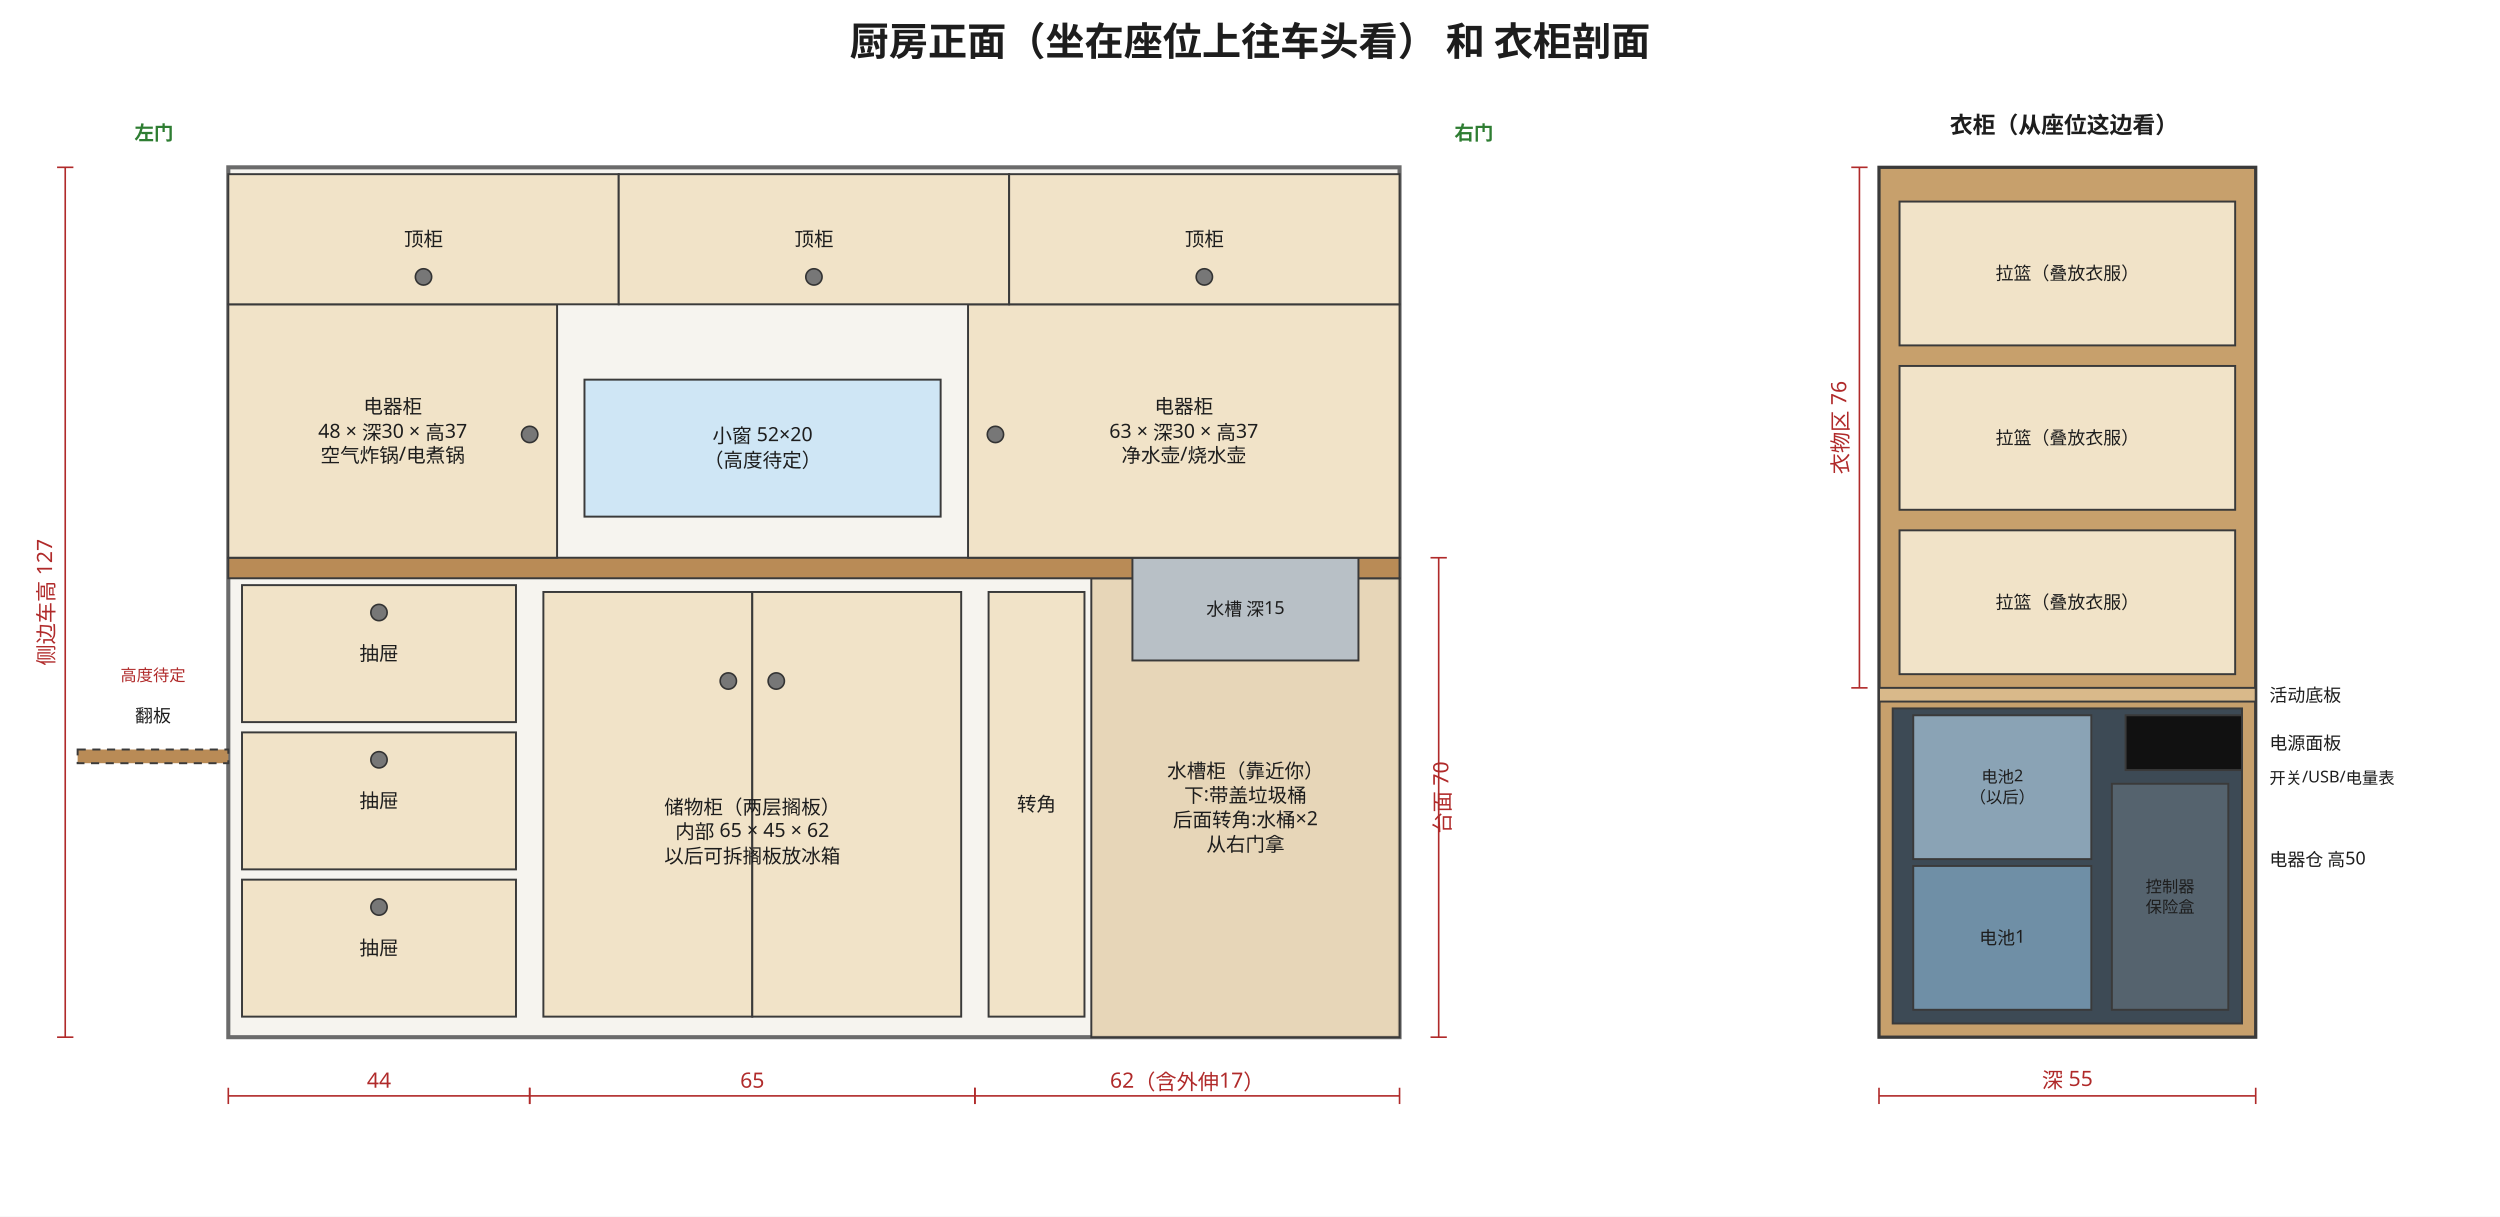
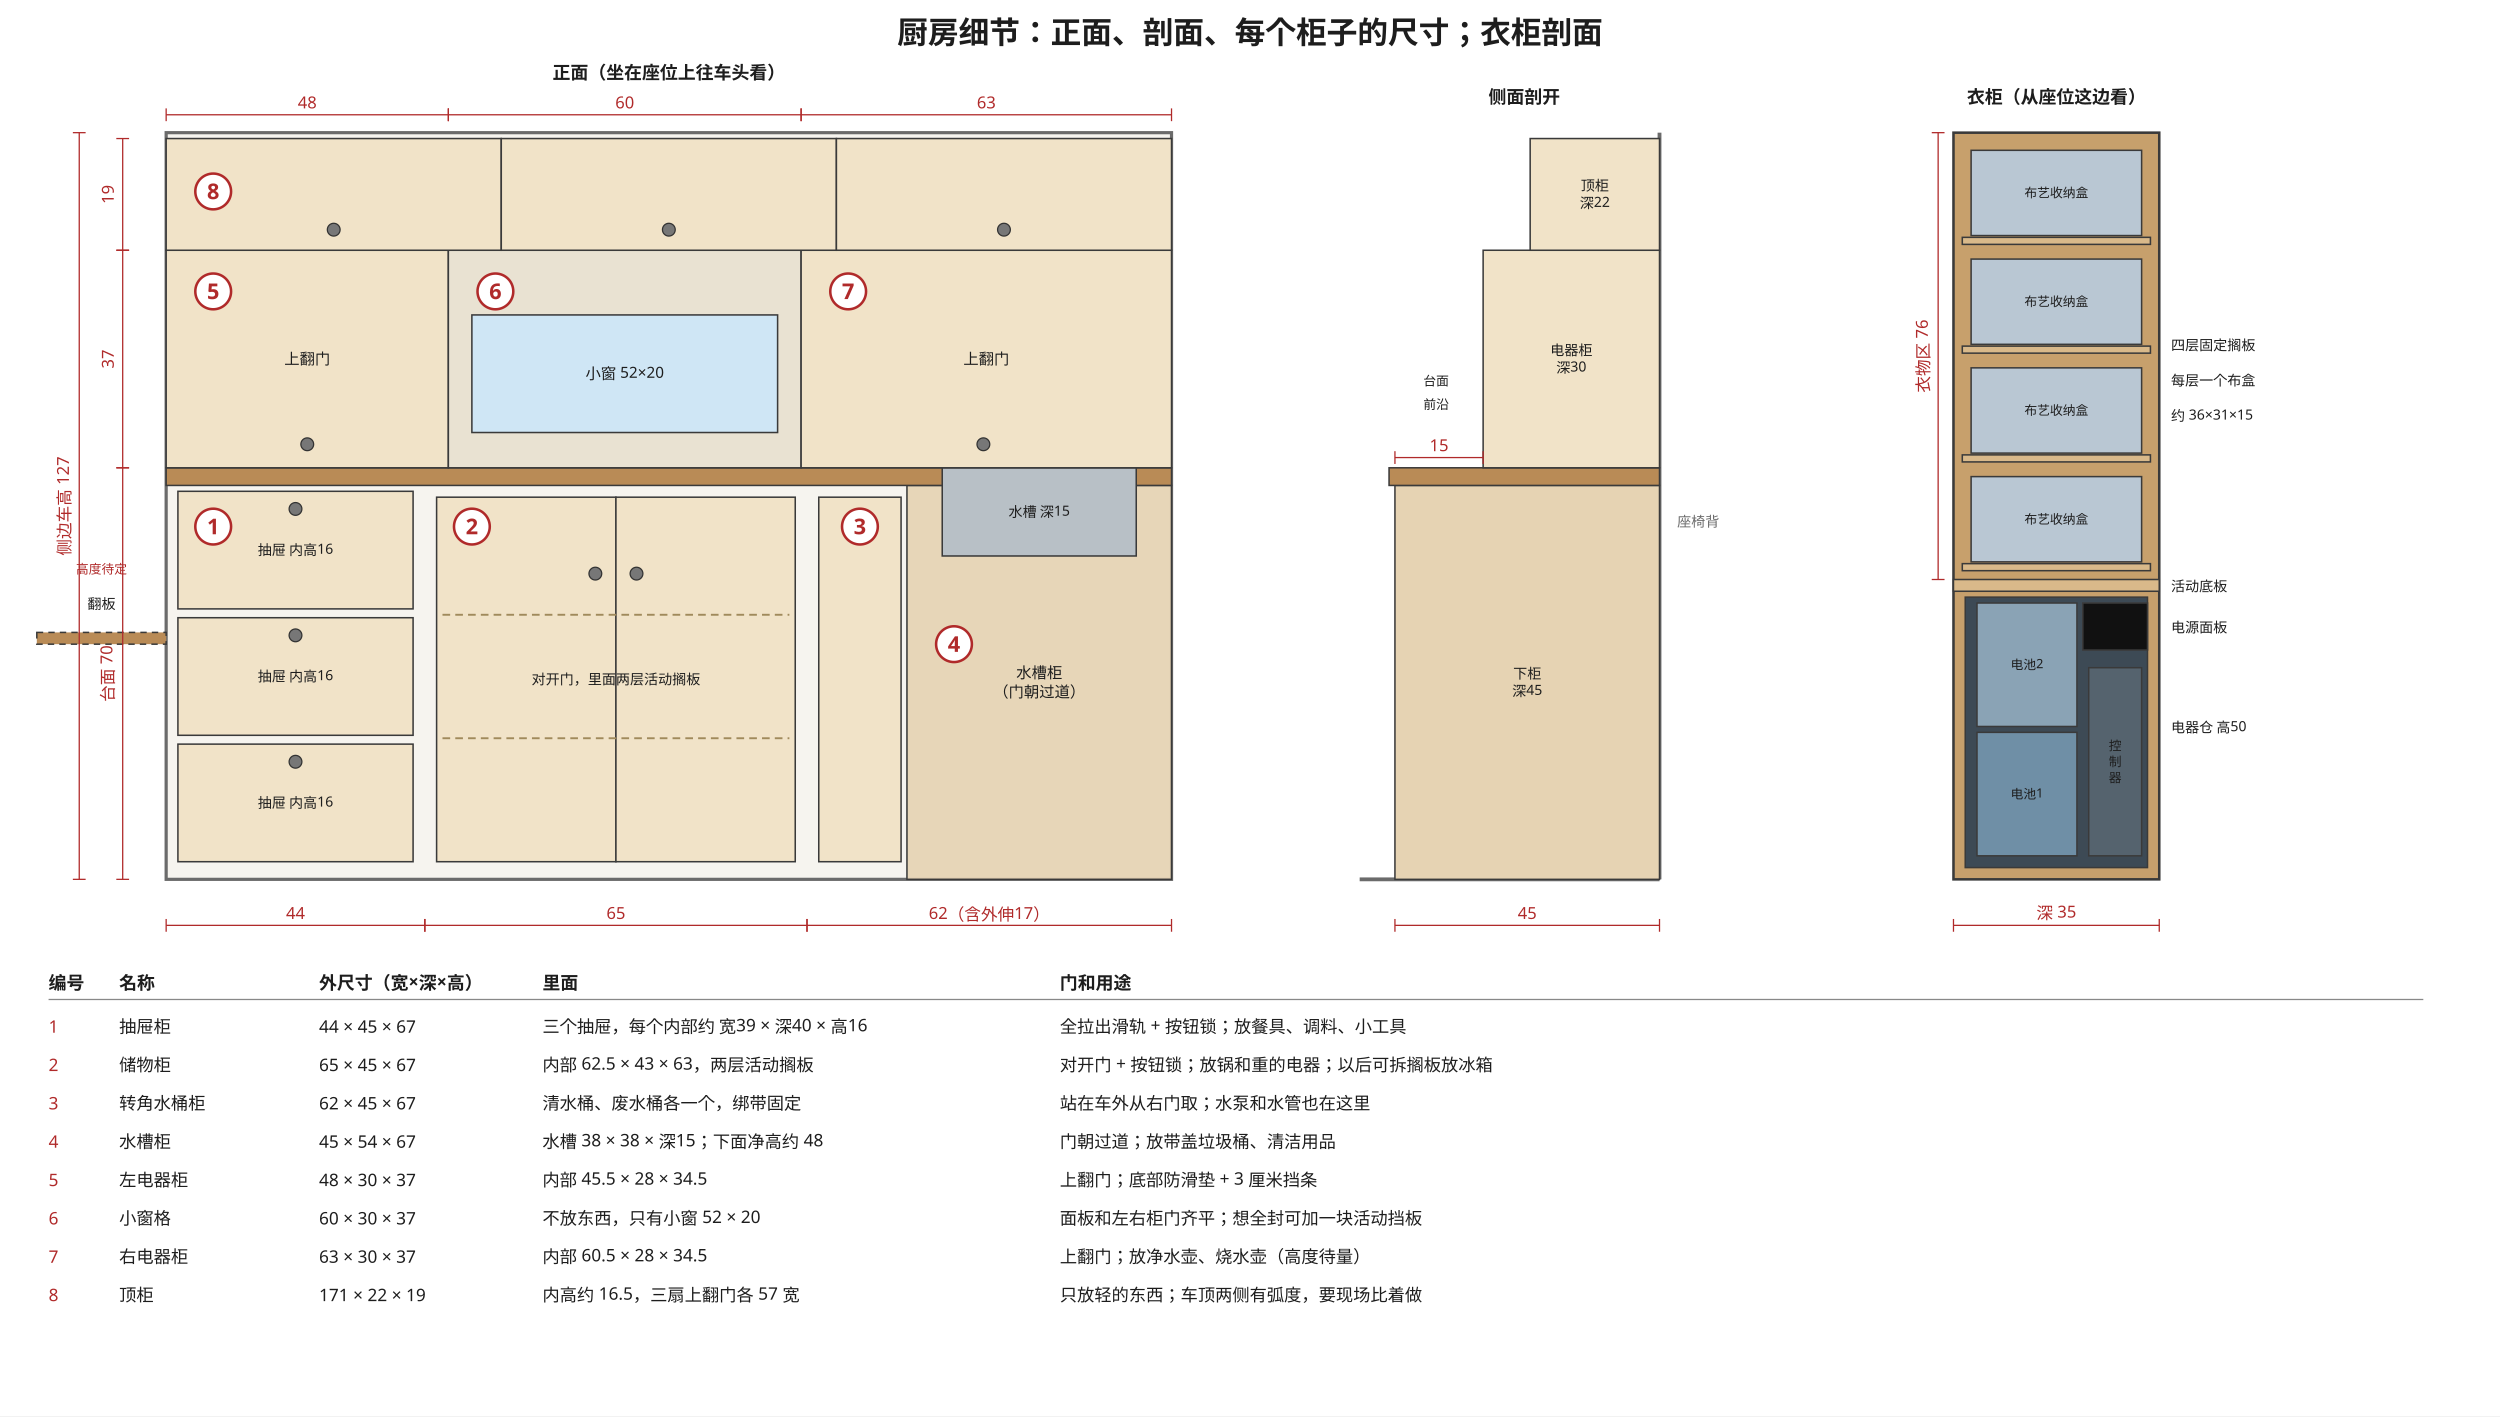
- <svg xmlns="http://www.w3.org/2000/svg" width="1533" height="746" viewBox="0 0 1533 746" font-family="WenQuanYi Zen Hei, sans-serif">
-   <rect width="1533" height="746" fill="#ffffff" />
-   <text x="766.5" y="34" font-size="24" text-anchor="middle" fill="#1d1d1d" font-weight="bold">厨房正面（坐在座位上往车头看） 和 衣柜剖面</text>
-   <rect x="140.0" y="102.6" width="718.2" height="533.4" fill="#f6f4ef" stroke="#6b6b6b" stroke-width="2.5" />
-   <rect x="148.4" y="539.4" width="168.0" height="84.0" fill="#f1e3c8" stroke="#3a3a3a" stroke-width="1.2" />
-   <text x="232.4" y="585.6" font-size="12" text-anchor="middle" fill="#1d1d1d">抽屉</text>
-   <circle cx="232.4" cy="556.2" r="5" fill="#777" stroke="#333" />
-   <rect x="148.4" y="449.1" width="168.0" height="84.0" fill="#f1e3c8" stroke="#3a3a3a" stroke-width="1.2" />
-   <text x="232.4" y="495.3" font-size="12" text-anchor="middle" fill="#1d1d1d">抽屉</text>
-   <circle cx="232.4" cy="465.9" r="5" fill="#777" stroke="#333" />
-   <rect x="148.4" y="358.8" width="168.0" height="84.0" fill="#f1e3c8" stroke="#3a3a3a" stroke-width="1.2" />
-   <text x="232.4" y="405.0" font-size="12" text-anchor="middle" fill="#1d1d1d">抽屉</text>
-   <circle cx="232.4" cy="375.6" r="5" fill="#777" stroke="#333" />
-   <rect x="333.2" y="363.0" width="128.1" height="260.4" fill="#f1e3c8" stroke="#3a3a3a" stroke-width="1.2" />
-   <rect x="461.3" y="363.0" width="128.1" height="260.4" fill="#f1e3c8" stroke="#3a3a3a" stroke-width="1.2" />
-   <circle cx="446.6" cy="417.6" r="5" fill="#777" stroke="#333" />
-   <circle cx="476.0" cy="417.6" r="5" fill="#777" stroke="#333" />
-   <text x="461.3" y="499.2" font-size="12" text-anchor="middle" fill="#1d1d1d">储物柜（两层搁板）</text>
-   <text x="461.3" y="514.2" font-size="12" text-anchor="middle" fill="#1d1d1d">内部 65 × 45 × 62</text>
-   <text x="461.3" y="529.2" font-size="12" text-anchor="middle" fill="#1d1d1d">以后可拆搁板放冰箱</text>
-   <rect x="606.2" y="363.0" width="58.8" height="260.4" fill="#f1e3c8" stroke="#3a3a3a" stroke-width="1.2" />
-   <text x="635.6" y="497.4" font-size="12" text-anchor="middle" fill="#1d1d1d">转角</text>
-   <rect x="669.2" y="354.6" width="189.0" height="281.4" fill="#e6d3b3" stroke="#3a3a3a" stroke-width="1.2" fill-opacity="0.9" />
-   <text x="763.7" y="477.0" font-size="12" text-anchor="middle" fill="#1d1d1d">水槽柜（靠近你）</text>
-   <text x="763.7" y="492.0" font-size="12" text-anchor="middle" fill="#1d1d1d">下:带盖垃圾桶</text>
-   <text x="763.7" y="507.0" font-size="12" text-anchor="middle" fill="#1d1d1d">后面转角:水桶×2</text>
-   <text x="763.7" y="522.0" font-size="12" text-anchor="middle" fill="#1d1d1d">从右门拿</text>
-   <rect x="140.0" y="342.0" width="718.2" height="12.6" fill="#b98b56" stroke="#3a3a3a" stroke-width="1.2" />
-   <rect x="694.4" y="342.0" width="138.6" height="63.0" fill="#b8c0c6" stroke="#3a3a3a" stroke-width="1.2" />
-   <text x="763.7" y="377.4" font-size="11" text-anchor="middle" fill="#1d1d1d">水槽 深15</text>
-   <rect x="358.4" y="232.8" width="218.4" height="84.0" fill="#cfe6f5" stroke="#3a3a3a" stroke-width="1.2" />
-   <text x="467.6" y="271.5" font-size="12" text-anchor="middle" fill="#1d1d1d">小窗 52×20</text>
-   <text x="467.6" y="286.5" font-size="12" text-anchor="middle" fill="#1d1d1d">（高度待定）</text>
-   <rect x="140.0" y="186.6" width="201.6" height="155.4" fill="#f1e3c8" stroke="#3a3a3a" stroke-width="1.2" />
-   <text x="240.8" y="253.5" font-size="12" text-anchor="middle" fill="#1d1d1d">电器柜</text>
-   <text x="240.8" y="268.5" font-size="12" text-anchor="middle" fill="#1d1d1d">48 × 深30 × 高37</text>
-   <text x="240.8" y="283.5" font-size="12" text-anchor="middle" fill="#1d1d1d">空气炸锅/电煮锅</text>
-   <circle cx="324.8" cy="266.4" r="5" fill="#777" stroke="#333" />
-   <rect x="593.6" y="186.6" width="264.6" height="155.4" fill="#f1e3c8" stroke="#3a3a3a" stroke-width="1.2" />
-   <text x="725.9" y="253.5" font-size="12" text-anchor="middle" fill="#1d1d1d">电器柜</text>
-   <text x="725.9" y="268.5" font-size="12" text-anchor="middle" fill="#1d1d1d">63 × 深30 × 高37</text>
-   <text x="725.9" y="283.5" font-size="12" text-anchor="middle" fill="#1d1d1d">净水壶/烧水壶</text>
-   <circle cx="610.4" cy="266.4" r="5" fill="#777" stroke="#333" />
-   <rect x="140.0" y="106.8" width="239.4" height="79.8" fill="#f1e3c8" stroke="#3a3a3a" stroke-width="1.2" />
-   <text x="259.7" y="150.9" font-size="12" text-anchor="middle" fill="#1d1d1d">顶柜</text>
-   <circle cx="259.7" cy="169.8" r="5" fill="#777" stroke="#333" />
-   <rect x="379.4" y="106.8" width="239.4" height="79.8" fill="#f1e3c8" stroke="#3a3a3a" stroke-width="1.2" />
-   <text x="499.1" y="150.9" font-size="12" text-anchor="middle" fill="#1d1d1d">顶柜</text>
-   <circle cx="499.1" cy="169.8" r="5" fill="#777" stroke="#333" />
-   <rect x="618.8" y="106.8" width="239.4" height="79.8" fill="#f1e3c8" stroke="#3a3a3a" stroke-width="1.2" />
-   <text x="738.5" y="150.9" font-size="12" text-anchor="middle" fill="#1d1d1d">顶柜</text>
-   <circle cx="738.5" cy="169.8" r="5" fill="#777" stroke="#333" />
-   <rect x="47.6" y="459.6" width="92.4" height="8.4" fill="#b98b56" stroke="#3a3a3a" stroke-width="1.2" stroke-dasharray="5 4" />
-   <text x="93.8" y="442.8" font-size="11" text-anchor="middle" fill="#1d1d1d">翻板</text>
-   <text x="93.8" y="417.6" font-size="10" text-anchor="middle" fill="#b02a2a">高度待定</text>
-   <line x1="140.0" y1="672.0" x2="324.8" y2="672.0" stroke="#b02a2a" stroke-width="1" />
-   <line x1="140.0" y1="667.0" x2="140.0" y2="677.0" stroke="#b02a2a" stroke-width="1" />
-   <line x1="324.8" y1="667.0" x2="324.8" y2="677.0" stroke="#b02a2a" stroke-width="1" />
-   <text x="232.4" y="667.0" font-size="13" text-anchor="middle" fill="#b02a2a">44</text>
-   <line x1="324.8" y1="672.0" x2="597.8" y2="672.0" stroke="#b02a2a" stroke-width="1" />
-   <line x1="324.8" y1="667.0" x2="324.8" y2="677.0" stroke="#b02a2a" stroke-width="1" />
-   <line x1="597.8" y1="667.0" x2="597.8" y2="677.0" stroke="#b02a2a" stroke-width="1" />
-   <text x="461.3" y="667.0" font-size="13" text-anchor="middle" fill="#b02a2a">65</text>
-   <line x1="597.8" y1="672.0" x2="858.2" y2="672.0" stroke="#b02a2a" stroke-width="1" />
-   <line x1="597.8" y1="667.0" x2="597.8" y2="677.0" stroke="#b02a2a" stroke-width="1" />
-   <line x1="858.2" y1="667.0" x2="858.2" y2="677.0" stroke="#b02a2a" stroke-width="1" />
-   <text x="728.0" y="667.0" font-size="13" text-anchor="middle" fill="#b02a2a">62（含外伸17）</text>
-   <line x1="40.0" y1="102.6" x2="40.0" y2="636.0" stroke="#b02a2a" stroke-width="1" />
-   <line x1="35.0" y1="102.6" x2="45.0" y2="102.6" stroke="#b02a2a" stroke-width="1" />
-   <line x1="35.0" y1="636.0" x2="45.0" y2="636.0" stroke="#b02a2a" stroke-width="1" />
-   <text x="33.0" y="369.3" font-size="13" text-anchor="middle" fill="#b02a2a" transform="rotate(-90 33.0 369.3)">侧边车高 127</text>
-   <line x1="882.2" y1="342.0" x2="882.2" y2="636.0" stroke="#b02a2a" stroke-width="1" />
-   <line x1="877.2" y1="342.0" x2="887.2" y2="342.0" stroke="#b02a2a" stroke-width="1" />
-   <line x1="877.2" y1="636.0" x2="887.2" y2="636.0" stroke="#b02a2a" stroke-width="1" />
-   <text x="889.2" y="489.0" font-size="13" text-anchor="middle" fill="#b02a2a" transform="rotate(-90 889.2 489.0)">台面 70</text>
-   <text x="106.4" y="85.8" font-size="12" text-anchor="end" fill="#2e7d32" font-weight="bold">左门</text>
-   <text x="891.8" y="85.8" font-size="12" text-anchor="start" fill="#2e7d32" font-weight="bold">右门</text>
-   <text x="1265.6" y="81.6" font-size="14" text-anchor="middle" fill="#1d1d1d" font-weight="bold">衣柜（从座位这边看）</text>
-   <rect x="1152.2" y="102.6" width="231.0" height="533.4" fill="#c7a06c" stroke="#3a3a3a" stroke-width="2" />
-   <rect x="1160.6" y="434.4" width="214.2" height="193.2" fill="#3d4a55" stroke="#3a3a3a" stroke-width="1.2" />
-   <rect x="1173.2" y="531.0" width="109.2" height="88.2" fill="#6f8fa6" stroke="#3a3a3a" stroke-width="1.2" />
-   <text x="1227.8" y="579.0" font-size="11" text-anchor="middle" fill="#1d1d1d">电池1</text>
-   <rect x="1173.2" y="438.6" width="109.2" height="88.2" fill="#8aa3b5" stroke="#3a3a3a" stroke-width="1.2" />
-   <text x="1227.8" y="479.9" font-size="10" text-anchor="middle" fill="#1d1d1d">电池2</text>
-   <text x="1227.8" y="492.4" font-size="10" text-anchor="middle" fill="#1d1d1d">（以后）</text>
-   <rect x="1295.0" y="480.6" width="71.4" height="138.6" fill="#55636e" stroke="#3a3a3a" stroke-width="1.2" />
-   <text x="1330.7" y="547.2" font-size="10" text-anchor="middle" fill="#1d1d1d">控制器</text>
-   <text x="1330.7" y="559.7" font-size="10" text-anchor="middle" fill="#1d1d1d">保险盒</text>
-   <rect x="1152.2" y="421.8" width="231.0" height="8.4" fill="#d9b98a" stroke="#3a3a3a" stroke-width="1.2" />
-   <text x="1391.6" y="430.2" font-size="11" text-anchor="start" fill="#1d1d1d">活动底板</text>
-   <text x="1391.6" y="531.0" font-size="11" text-anchor="start" fill="#1d1d1d">电器仓 高50</text>
-   <rect x="1164.8" y="325.2" width="205.8" height="88.2" fill="#f1e3c8" stroke="#3a3a3a" stroke-width="1.2" />
-   <text x="1267.7" y="373.2" font-size="11" text-anchor="middle" fill="#1d1d1d">拉篮（叠放衣服）</text>
-   <rect x="1164.8" y="224.4" width="205.8" height="88.2" fill="#f1e3c8" stroke="#3a3a3a" stroke-width="1.2" />
-   <text x="1267.7" y="272.4" font-size="11" text-anchor="middle" fill="#1d1d1d">拉篮（叠放衣服）</text>
-   <rect x="1164.8" y="123.6" width="205.8" height="88.2" fill="#f1e3c8" stroke="#3a3a3a" stroke-width="1.2" />
-   <text x="1267.7" y="171.5" font-size="11" text-anchor="middle" fill="#1d1d1d">拉篮（叠放衣服）</text>
-   <rect x="1303.4" y="438.6" width="71.4" height="33.6" fill="#111" stroke="#3a3a3a" stroke-width="1.2" />
-   <text x="1391.6" y="459.6" font-size="11" text-anchor="start" fill="#1d1d1d">电源面板</text>
-   <text x="1391.6" y="480.6" font-size="10" text-anchor="start" fill="#1d1d1d">开关/USB/电量表</text>
-   <line x1="1140.2" y1="102.6" x2="1140.2" y2="421.8" stroke="#b02a2a" stroke-width="1" />
-   <line x1="1135.2" y1="102.6" x2="1145.2" y2="102.6" stroke="#b02a2a" stroke-width="1" />
-   <line x1="1135.2" y1="421.8" x2="1145.2" y2="421.8" stroke="#b02a2a" stroke-width="1" />
-   <text x="1133.2" y="262.2" font-size="13" text-anchor="middle" fill="#b02a2a" transform="rotate(-90 1133.2 262.2)">衣物区 76</text>
-   <line x1="1152.2" y1="672.0" x2="1383.2" y2="672.0" stroke="#b02a2a" stroke-width="1" />
-   <line x1="1152.2" y1="667.0" x2="1152.2" y2="677.0" stroke="#b02a2a" stroke-width="1" />
-   <line x1="1383.2" y1="667.0" x2="1383.2" y2="677.0" stroke="#b02a2a" stroke-width="1" />
-   <text x="1267.7" y="667.0" font-size="13" text-anchor="middle" fill="#b02a2a">深 55</text>
+ <svg xmlns="http://www.w3.org/2000/svg" width="1956" height="1108" viewBox="0 0 1956 1108" font-family="WenQuanYi Zen Hei, sans-serif">
+   <rect width="1956" height="1108" fill="#ffffff" />
+   <text x="978.0" y="34" font-size="24" text-anchor="middle" fill="#1d1d1d" font-weight="bold">厨房细节：正面、剖面、每个柜子的尺寸；衣柜剖面</text>
+   <text x="523.3" y="61.8" font-size="14" text-anchor="middle" fill="#1d1d1d" font-weight="bold">正面（坐在座位上往车头看）</text>
+   <rect x="130.0" y="103.8" width="786.6" height="584.2" fill="#f6f4ef" stroke="#6b6b6b" stroke-width="2.5" />
+   <rect x="139.2" y="582.2" width="184.0" height="92.0" fill="#f1e3c8" stroke="#3a3a3a" stroke-width="1.2" />
+   <text x="231.2" y="632.0" font-size="11" text-anchor="middle" fill="#1d1d1d">抽屉 内高16</text>
+   <circle cx="231.2" cy="596.0" r="5" fill="#777" stroke="#333" />
+   <rect x="139.2" y="483.3" width="184.0" height="92.0" fill="#f1e3c8" stroke="#3a3a3a" stroke-width="1.2" />
+   <text x="231.2" y="533.1" font-size="11" text-anchor="middle" fill="#1d1d1d">抽屉 内高16</text>
+   <circle cx="231.2" cy="497.1" r="5" fill="#777" stroke="#333" />
+   <rect x="139.2" y="384.4" width="184.0" height="92.0" fill="#f1e3c8" stroke="#3a3a3a" stroke-width="1.2" />
+   <text x="231.2" y="434.2" font-size="11" text-anchor="middle" fill="#1d1d1d">抽屉 内高16</text>
+   <circle cx="231.2" cy="398.2" r="5" fill="#777" stroke="#333" />
+   <circle cx="166.8" cy="412.0" r="14" fill="#ffffff" stroke="#b02a2a" stroke-width="2" />
+   <text x="166.8" y="418.0" font-size="17" text-anchor="middle" fill="#b02a2a" font-weight="bold">1</text>
+   <rect x="341.6" y="389.0" width="140.3" height="285.2" fill="#f1e3c8" stroke="#3a3a3a" stroke-width="1.2" />
+   <rect x="481.9" y="389.0" width="140.3" height="285.2" fill="#f1e3c8" stroke="#3a3a3a" stroke-width="1.2" />
+   <circle cx="465.8" cy="448.8" r="5" fill="#777" stroke="#333" />
+   <circle cx="498.0" cy="448.8" r="5" fill="#777" stroke="#333" />
+   <line x1="346.2" y1="577.6" x2="617.6" y2="577.6" stroke="#a08a5c" stroke-width="1.5" stroke-dasharray="6 4" />
+   <line x1="346.2" y1="481.0" x2="617.6" y2="481.0" stroke="#a08a5c" stroke-width="1.5" stroke-dasharray="6 4" />
+   <text x="481.9" y="535.4" font-size="11" text-anchor="middle" fill="#1d1d1d">对开门，里面两层活动搁板</text>
+   <circle cx="369.2" cy="412.0" r="14" fill="#ffffff" stroke="#b02a2a" stroke-width="2" />
+   <text x="369.2" y="418.0" font-size="17" text-anchor="middle" fill="#b02a2a" font-weight="bold">2</text>
+   <rect x="640.6" y="389.0" width="64.4" height="285.2" fill="#f1e3c8" stroke="#3a3a3a" stroke-width="1.2" />
+   <circle cx="672.8" cy="412.0" r="14" fill="#ffffff" stroke="#b02a2a" stroke-width="2" />
+   <text x="672.8" y="418.0" font-size="17" text-anchor="middle" fill="#b02a2a" font-weight="bold">3</text>
+   <rect x="709.6" y="379.8" width="207.0" height="308.2" fill="#e6d3b3" stroke="#3a3a3a" stroke-width="1.2" fill-opacity="0.9" />
+   <text x="813.1" y="530.6" font-size="12" text-anchor="middle" fill="#1d1d1d">水槽柜</text>
+   <text x="813.1" y="545.6" font-size="12" text-anchor="middle" fill="#1d1d1d">（门朝过道）</text>
+   <circle cx="746.4" cy="504.0" r="14" fill="#ffffff" stroke="#b02a2a" stroke-width="2" />
+   <text x="746.4" y="510.0" font-size="17" text-anchor="middle" fill="#b02a2a" font-weight="bold">4</text>
+   <rect x="130.0" y="366.0" width="786.6" height="13.8" fill="#b98b56" stroke="#3a3a3a" stroke-width="1.2" />
+   <rect x="737.2" y="366.0" width="151.8" height="69.0" fill="#b8c0c6" stroke="#3a3a3a" stroke-width="1.2" />
+   <text x="813.1" y="404.4" font-size="11" text-anchor="middle" fill="#1d1d1d">水槽 深15</text>
+   <rect x="130.0" y="195.8" width="220.8" height="170.2" fill="#f1e3c8" stroke="#3a3a3a" stroke-width="1.2" />
+   <text x="240.4" y="285.1" font-size="12" text-anchor="middle" fill="#1d1d1d">上翻门</text>
+   <circle cx="240.4" cy="347.6" r="5" fill="#777" stroke="#333" />
+   <circle cx="166.8" cy="228.0" r="14" fill="#ffffff" stroke="#b02a2a" stroke-width="2" />
+   <text x="166.8" y="234.0" font-size="17" text-anchor="middle" fill="#b02a2a" font-weight="bold">5</text>
+   <rect x="350.8" y="195.8" width="276.0" height="170.2" fill="#e9e2d2" stroke="#3a3a3a" stroke-width="1.2" />
+   <rect x="369.2" y="246.4" width="239.2" height="92.0" fill="#cfe6f5" stroke="#3a3a3a" stroke-width="1.2" />
+   <text x="488.8" y="296.6" font-size="12" text-anchor="middle" fill="#1d1d1d">小窗 52×20</text>
+   <circle cx="387.6" cy="228.0" r="14" fill="#ffffff" stroke="#b02a2a" stroke-width="2" />
+   <text x="387.6" y="234.0" font-size="17" text-anchor="middle" fill="#b02a2a" font-weight="bold">6</text>
+   <rect x="626.8" y="195.8" width="289.8" height="170.2" fill="#f1e3c8" stroke="#3a3a3a" stroke-width="1.2" />
+   <text x="771.7" y="285.1" font-size="12" text-anchor="middle" fill="#1d1d1d">上翻门</text>
+   <circle cx="769.4" cy="347.6" r="5" fill="#777" stroke="#333" />
+   <circle cx="663.6" cy="228.0" r="14" fill="#ffffff" stroke="#b02a2a" stroke-width="2" />
+   <text x="663.6" y="234.0" font-size="17" text-anchor="middle" fill="#b02a2a" font-weight="bold">7</text>
+   <rect x="130.0" y="108.4" width="262.2" height="87.4" fill="#f1e3c8" stroke="#3a3a3a" stroke-width="1.2" />
+   <circle cx="261.1" cy="179.7" r="5" fill="#777" stroke="#333" />
+   <rect x="392.2" y="108.4" width="262.2" height="87.4" fill="#f1e3c8" stroke="#3a3a3a" stroke-width="1.2" />
+   <circle cx="523.3" cy="179.7" r="5" fill="#777" stroke="#333" />
+   <rect x="654.4" y="108.4" width="262.2" height="87.4" fill="#f1e3c8" stroke="#3a3a3a" stroke-width="1.2" />
+   <circle cx="785.5" cy="179.7" r="5" fill="#777" stroke="#333" />
+   <circle cx="166.8" cy="149.8" r="14" fill="#ffffff" stroke="#b02a2a" stroke-width="2" />
+   <text x="166.8" y="155.8" font-size="17" text-anchor="middle" fill="#b02a2a" font-weight="bold">8</text>
+   <rect x="28.8" y="494.8" width="101.2" height="9.2" fill="#b98b56" stroke="#3a3a3a" stroke-width="1.2" stroke-dasharray="5 4" />
+   <text x="79.4" y="476.4" font-size="11" text-anchor="middle" fill="#1d1d1d">翻板</text>
+   <text x="79.4" y="448.8" font-size="10" text-anchor="middle" fill="#b02a2a">高度待定</text>
+   <line x1="130.0" y1="724.0" x2="332.4" y2="724.0" stroke="#b02a2a" stroke-width="1" />
+   <line x1="130.0" y1="719.0" x2="130.0" y2="729.0" stroke="#b02a2a" stroke-width="1" />
+   <line x1="332.4" y1="719.0" x2="332.4" y2="729.0" stroke="#b02a2a" stroke-width="1" />
+   <text x="231.2" y="719.0" font-size="13" text-anchor="middle" fill="#b02a2a">44</text>
+   <line x1="332.4" y1="724.0" x2="631.4" y2="724.0" stroke="#b02a2a" stroke-width="1" />
+   <line x1="332.4" y1="719.0" x2="332.4" y2="729.0" stroke="#b02a2a" stroke-width="1" />
+   <line x1="631.4" y1="719.0" x2="631.4" y2="729.0" stroke="#b02a2a" stroke-width="1" />
+   <text x="481.9" y="719.0" font-size="13" text-anchor="middle" fill="#b02a2a">65</text>
+   <line x1="631.4" y1="724.0" x2="916.6" y2="724.0" stroke="#b02a2a" stroke-width="1" />
+   <line x1="631.4" y1="719.0" x2="631.4" y2="729.0" stroke="#b02a2a" stroke-width="1" />
+   <line x1="916.6" y1="719.0" x2="916.6" y2="729.0" stroke="#b02a2a" stroke-width="1" />
+   <text x="774.0" y="719.0" font-size="13" text-anchor="middle" fill="#b02a2a">62（含外伸17）</text>
+   <line x1="130.0" y1="89.8" x2="350.8" y2="89.8" stroke="#b02a2a" stroke-width="1" />
+   <line x1="130.0" y1="84.8" x2="130.0" y2="94.8" stroke="#b02a2a" stroke-width="1" />
+   <line x1="350.8" y1="84.8" x2="350.8" y2="94.8" stroke="#b02a2a" stroke-width="1" />
+   <text x="240.4" y="84.8" font-size="13" text-anchor="middle" fill="#b02a2a">48</text>
+   <line x1="350.8" y1="89.8" x2="626.8" y2="89.8" stroke="#b02a2a" stroke-width="1" />
+   <line x1="350.8" y1="84.8" x2="350.8" y2="94.8" stroke="#b02a2a" stroke-width="1" />
+   <line x1="626.8" y1="84.8" x2="626.8" y2="94.8" stroke="#b02a2a" stroke-width="1" />
+   <text x="488.8" y="84.8" font-size="13" text-anchor="middle" fill="#b02a2a">60</text>
+   <line x1="626.8" y1="89.8" x2="916.6" y2="89.8" stroke="#b02a2a" stroke-width="1" />
+   <line x1="626.8" y1="84.8" x2="626.8" y2="94.8" stroke="#b02a2a" stroke-width="1" />
+   <line x1="916.6" y1="84.8" x2="916.6" y2="94.8" stroke="#b02a2a" stroke-width="1" />
+   <text x="771.7" y="84.8" font-size="13" text-anchor="middle" fill="#b02a2a">63</text>
+   <line x1="96.0" y1="366.0" x2="96.0" y2="688.0" stroke="#b02a2a" stroke-width="1" />
+   <line x1="91.0" y1="366.0" x2="101.0" y2="366.0" stroke="#b02a2a" stroke-width="1" />
+   <line x1="91.0" y1="688.0" x2="101.0" y2="688.0" stroke="#b02a2a" stroke-width="1" />
+   <text x="89.0" y="527.0" font-size="13" text-anchor="middle" fill="#b02a2a" transform="rotate(-90 89.0 527.0)">台面 70</text>
+   <line x1="96.0" y1="195.8" x2="96.0" y2="366.0" stroke="#b02a2a" stroke-width="1" />
+   <line x1="91.0" y1="195.8" x2="101.0" y2="195.8" stroke="#b02a2a" stroke-width="1" />
+   <line x1="91.0" y1="366.0" x2="101.0" y2="366.0" stroke="#b02a2a" stroke-width="1" />
+   <text x="89.0" y="280.9" font-size="13" text-anchor="middle" fill="#b02a2a" transform="rotate(-90 89.0 280.9)">37</text>
+   <line x1="96.0" y1="108.4" x2="96.0" y2="195.8" stroke="#b02a2a" stroke-width="1" />
+   <line x1="91.0" y1="108.4" x2="101.0" y2="108.4" stroke="#b02a2a" stroke-width="1" />
+   <line x1="91.0" y1="195.8" x2="101.0" y2="195.8" stroke="#b02a2a" stroke-width="1" />
+   <text x="89.0" y="152.1" font-size="13" text-anchor="middle" fill="#b02a2a" transform="rotate(-90 89.0 152.1)">19</text>
+   <line x1="62.0" y1="103.8" x2="62.0" y2="688.0" stroke="#b02a2a" stroke-width="1" />
+   <line x1="57.0" y1="103.8" x2="67.0" y2="103.8" stroke="#b02a2a" stroke-width="1" />
+   <line x1="57.0" y1="688.0" x2="67.0" y2="688.0" stroke="#b02a2a" stroke-width="1" />
+   <text x="55.0" y="395.9" font-size="13" text-anchor="middle" fill="#b02a2a" transform="rotate(-90 55.0 395.9)">侧边车高 127</text>
+   <text x="1192.6" y="80.8" font-size="14" text-anchor="middle" fill="#1d1d1d" font-weight="bold">侧面剖开</text>
+   <line x1="1298.4" y1="688.0" x2="1298.4" y2="103.8" stroke="#6b6b6b" stroke-width="3" />
+   <line x1="1063.8" y1="688.0" x2="1298.4" y2="688.0" stroke="#6b6b6b" stroke-width="3" />
+   <rect x="1091.4" y="379.8" width="207.0" height="308.2" fill="#e6d3b3" stroke="#3a3a3a" stroke-width="1.2" />
+   <text x="1194.9" y="530.9" font-size="11" text-anchor="middle" fill="#1d1d1d">下柜</text>
+   <text x="1194.9" y="544.6" font-size="11" text-anchor="middle" fill="#1d1d1d">深45</text>
+   <rect x="1086.8" y="366.0" width="211.6" height="13.8" fill="#b98b56" stroke="#3a3a3a" stroke-width="1.2" />
+   <rect x="1160.4" y="195.8" width="138.0" height="170.2" fill="#f1e3c8" stroke="#3a3a3a" stroke-width="1.2" />
+   <text x="1229.4" y="277.9" font-size="11" text-anchor="middle" fill="#1d1d1d">电器柜</text>
+   <text x="1229.4" y="291.6" font-size="11" text-anchor="middle" fill="#1d1d1d">深30</text>
+   <rect x="1197.2" y="108.4" width="101.2" height="87.4" fill="#f1e3c8" stroke="#3a3a3a" stroke-width="1.2" />
+   <text x="1247.8" y="149.1" font-size="11" text-anchor="middle" fill="#1d1d1d">顶柜</text>
+   <text x="1247.8" y="162.8" font-size="11" text-anchor="middle" fill="#1d1d1d">深22</text>
+   <line x1="1091.4" y1="358.0" x2="1160.4" y2="358.0" stroke="#b02a2a" stroke-width="1" />
+   <line x1="1091.4" y1="353.0" x2="1091.4" y2="363.0" stroke="#b02a2a" stroke-width="1" />
+   <line x1="1160.4" y1="353.0" x2="1160.4" y2="363.0" stroke="#b02a2a" stroke-width="1" />
+   <text x="1125.9" y="353.0" font-size="13" text-anchor="middle" fill="#b02a2a">15</text>
+   <text x="1123.6" y="301.6" font-size="10" text-anchor="middle" fill="#1d1d1d">台面</text>
+   <text x="1123.6" y="320.0" font-size="10" text-anchor="middle" fill="#1d1d1d">前沿</text>
+   <text x="1312.2" y="412.0" font-size="11" text-anchor="start" fill="#6b6b6b">座椅背</text>
+   <line x1="1091.4" y1="724.0" x2="1298.4" y2="724.0" stroke="#b02a2a" stroke-width="1" />
+   <line x1="1091.4" y1="719.0" x2="1091.4" y2="729.0" stroke="#b02a2a" stroke-width="1" />
+   <line x1="1298.4" y1="719.0" x2="1298.4" y2="729.0" stroke="#b02a2a" stroke-width="1" />
+   <text x="1194.9" y="719.0" font-size="13" text-anchor="middle" fill="#b02a2a">45</text>
+   <text x="1608.9" y="80.8" font-size="14" text-anchor="middle" fill="#1d1d1d" font-weight="bold">衣柜（从座位这边看）</text>
+   <rect x="1528.4" y="103.8" width="161.0" height="584.2" fill="#c7a06c" stroke="#3a3a3a" stroke-width="2" />
+   <rect x="1537.6" y="467.2" width="142.6" height="211.6" fill="#3d4a55" stroke="#3a3a3a" stroke-width="1.2" />
+   <rect x="1546.8" y="573.0" width="78.2" height="96.6" fill="#6f8fa6" stroke="#3a3a3a" stroke-width="1.2" />
+   <text x="1585.9" y="624.8" font-size="10" text-anchor="middle" fill="#1d1d1d">电池1</text>
+   <rect x="1546.8" y="471.8" width="78.2" height="96.6" fill="#8aa3b5" stroke="#3a3a3a" stroke-width="1.2" />
+   <text x="1585.9" y="523.6" font-size="10" text-anchor="middle" fill="#1d1d1d">电池2</text>
+   <rect x="1634.2" y="522.4" width="41.4" height="147.2" fill="#55636e" stroke="#3a3a3a" stroke-width="1.2" />
+   <text x="1654.9" y="587.0" font-size="10" text-anchor="middle" fill="#1d1d1d">控</text>
+   <text x="1654.9" y="599.5" font-size="10" text-anchor="middle" fill="#1d1d1d">制</text>
+   <text x="1654.9" y="612.0" font-size="10" text-anchor="middle" fill="#1d1d1d">器</text>
+   <rect x="1528.4" y="453.4" width="161.0" height="9.2" fill="#d9b98a" stroke="#3a3a3a" stroke-width="1.2" />
+   <rect x="1535.3" y="441.0" width="147.2" height="5.5" fill="#d9b98a" stroke="#3a3a3a" stroke-width="1.2" />
+   <rect x="1542.2" y="372.9" width="133.4" height="66.7" fill="#b9c7d3" stroke="#3a3a3a" stroke-width="1.2" />
+   <text x="1608.9" y="409.8" font-size="10" text-anchor="middle" fill="#1d1d1d">布艺收纳盒</text>
+   <rect x="1535.3" y="355.9" width="147.2" height="5.5" fill="#d9b98a" stroke="#3a3a3a" stroke-width="1.2" />
+   <rect x="1542.2" y="287.8" width="133.4" height="66.7" fill="#b9c7d3" stroke="#3a3a3a" stroke-width="1.2" />
+   <text x="1608.9" y="324.6" font-size="10" text-anchor="middle" fill="#1d1d1d">布艺收纳盒</text>
+   <rect x="1535.3" y="270.8" width="147.2" height="5.5" fill="#d9b98a" stroke="#3a3a3a" stroke-width="1.2" />
+   <rect x="1542.2" y="202.7" width="133.4" height="66.7" fill="#b9c7d3" stroke="#3a3a3a" stroke-width="1.2" />
+   <text x="1608.9" y="239.5" font-size="10" text-anchor="middle" fill="#1d1d1d">布艺收纳盒</text>
+   <rect x="1535.3" y="185.7" width="147.2" height="5.5" fill="#d9b98a" stroke="#3a3a3a" stroke-width="1.2" />
+   <rect x="1542.2" y="117.6" width="133.4" height="66.7" fill="#b9c7d3" stroke="#3a3a3a" stroke-width="1.2" />
+   <text x="1608.9" y="154.4" font-size="10" text-anchor="middle" fill="#1d1d1d">布艺收纳盒</text>
+   <rect x="1629.6" y="471.8" width="50.6" height="36.8" fill="#111" stroke="#3a3a3a" stroke-width="1.2" />
+   <text x="1698.6" y="494.8" font-size="11" text-anchor="start" fill="#1d1d1d">电源面板</text>
+   <text x="1698.6" y="462.6" font-size="11" text-anchor="start" fill="#1d1d1d">活动底板</text>
+   <text x="1698.6" y="573.0" font-size="11" text-anchor="start" fill="#1d1d1d">电器仓 高50</text>
+   <text x="1698.6" y="274.0" font-size="11" text-anchor="start" fill="#1d1d1d">四层固定搁板</text>
+   <text x="1698.6" y="301.6" font-size="11" text-anchor="start" fill="#1d1d1d">每层一个布盒</text>
+   <text x="1698.6" y="329.2" font-size="11" text-anchor="start" fill="#1d1d1d">约 36×31×15</text>
+   <line x1="1528.4" y1="724.0" x2="1689.4" y2="724.0" stroke="#b02a2a" stroke-width="1" />
+   <line x1="1528.4" y1="719.0" x2="1528.4" y2="729.0" stroke="#b02a2a" stroke-width="1" />
+   <line x1="1689.4" y1="719.0" x2="1689.4" y2="729.0" stroke="#b02a2a" stroke-width="1" />
+   <text x="1608.9" y="719.0" font-size="13" text-anchor="middle" fill="#b02a2a">深 35</text>
+   <line x1="1516.4" y1="103.8" x2="1516.4" y2="453.4" stroke="#b02a2a" stroke-width="1" />
+   <line x1="1511.4" y1="103.8" x2="1521.4" y2="103.8" stroke="#b02a2a" stroke-width="1" />
+   <line x1="1511.4" y1="453.4" x2="1521.4" y2="453.4" stroke="#b02a2a" stroke-width="1" />
+   <text x="1509.4" y="278.6" font-size="13" text-anchor="middle" fill="#b02a2a" transform="rotate(-90 1509.4 278.6)">衣物区 76</text>
+   <text x="38.0" y="774.0" font-size="14" text-anchor="start" fill="#1d1d1d" font-weight="bold">编号</text>
+   <text x="93.2" y="774.0" font-size="14" text-anchor="start" fill="#1d1d1d" font-weight="bold">名称</text>
+   <text x="249.6" y="774.0" font-size="14" text-anchor="start" fill="#1d1d1d" font-weight="bold">外尺寸（宽×深×高）</text>
+   <text x="424.4" y="774.0" font-size="14" text-anchor="start" fill="#1d1d1d" font-weight="bold">里面</text>
+   <text x="829.2" y="774.0" font-size="14" text-anchor="start" fill="#1d1d1d" font-weight="bold">门和用途</text>
+   <line x1="38.0" y1="782.0" x2="1896.0" y2="782.0" stroke="#888" stroke-width="1" />
+   <text x="38.0" y="808.0" font-size="13.5" text-anchor="start" fill="#b02a2a">1</text>
+   <text x="93.2" y="808.0" font-size="13.5" text-anchor="start" fill="#1d1d1d">抽屉柜</text>
+   <text x="249.6" y="808.0" font-size="13.5" text-anchor="start" fill="#1d1d1d">44 × 45 × 67</text>
+   <text x="424.4" y="808.0" font-size="13.5" text-anchor="start" fill="#1d1d1d">三个抽屉，每个内部约 宽39 × 深40 × 高16</text>
+   <text x="829.2" y="808.0" font-size="13.5" text-anchor="start" fill="#1d1d1d">全拉出滑轨 + 按钮锁；放餐具、调料、小工具</text>
+   <text x="38.0" y="838.0" font-size="13.5" text-anchor="start" fill="#b02a2a">2</text>
+   <text x="93.2" y="838.0" font-size="13.5" text-anchor="start" fill="#1d1d1d">储物柜</text>
+   <text x="249.6" y="838.0" font-size="13.5" text-anchor="start" fill="#1d1d1d">65 × 45 × 67</text>
+   <text x="424.4" y="838.0" font-size="13.5" text-anchor="start" fill="#1d1d1d">内部 62.5 × 43 × 63，两层活动搁板</text>
+   <text x="829.2" y="838.0" font-size="13.5" text-anchor="start" fill="#1d1d1d">对开门 + 按钮锁；放锅和重的电器；以后可拆搁板放冰箱</text>
+   <text x="38.0" y="868.0" font-size="13.5" text-anchor="start" fill="#b02a2a">3</text>
+   <text x="93.2" y="868.0" font-size="13.5" text-anchor="start" fill="#1d1d1d">转角水桶柜</text>
+   <text x="249.6" y="868.0" font-size="13.5" text-anchor="start" fill="#1d1d1d">62 × 45 × 67</text>
+   <text x="424.4" y="868.0" font-size="13.5" text-anchor="start" fill="#1d1d1d">清水桶、废水桶各一个，绑带固定</text>
+   <text x="829.2" y="868.0" font-size="13.5" text-anchor="start" fill="#1d1d1d">站在车外从右门取；水泵和水管也在这里</text>
+   <text x="38.0" y="898.0" font-size="13.5" text-anchor="start" fill="#b02a2a">4</text>
+   <text x="93.2" y="898.0" font-size="13.5" text-anchor="start" fill="#1d1d1d">水槽柜</text>
+   <text x="249.6" y="898.0" font-size="13.5" text-anchor="start" fill="#1d1d1d">45 × 54 × 67</text>
+   <text x="424.4" y="898.0" font-size="13.5" text-anchor="start" fill="#1d1d1d">水槽 38 × 38 × 深15；下面净高约 48</text>
+   <text x="829.2" y="898.0" font-size="13.5" text-anchor="start" fill="#1d1d1d">门朝过道；放带盖垃圾桶、清洁用品</text>
+   <text x="38.0" y="928.0" font-size="13.5" text-anchor="start" fill="#b02a2a">5</text>
+   <text x="93.2" y="928.0" font-size="13.5" text-anchor="start" fill="#1d1d1d">左电器柜</text>
+   <text x="249.6" y="928.0" font-size="13.5" text-anchor="start" fill="#1d1d1d">48 × 30 × 37</text>
+   <text x="424.4" y="928.0" font-size="13.5" text-anchor="start" fill="#1d1d1d">内部 45.5 × 28 × 34.5</text>
+   <text x="829.2" y="928.0" font-size="13.5" text-anchor="start" fill="#1d1d1d">上翻门；底部防滑垫 + 3 厘米挡条</text>
+   <text x="38.0" y="958.0" font-size="13.5" text-anchor="start" fill="#b02a2a">6</text>
+   <text x="93.2" y="958.0" font-size="13.5" text-anchor="start" fill="#1d1d1d">小窗格</text>
+   <text x="249.6" y="958.0" font-size="13.5" text-anchor="start" fill="#1d1d1d">60 × 30 × 37</text>
+   <text x="424.4" y="958.0" font-size="13.5" text-anchor="start" fill="#1d1d1d">不放东西，只有小窗 52 × 20</text>
+   <text x="829.2" y="958.0" font-size="13.5" text-anchor="start" fill="#1d1d1d">面板和左右柜门齐平；想全封可加一块活动挡板</text>
+   <text x="38.0" y="988.0" font-size="13.5" text-anchor="start" fill="#b02a2a">7</text>
+   <text x="93.2" y="988.0" font-size="13.5" text-anchor="start" fill="#1d1d1d">右电器柜</text>
+   <text x="249.6" y="988.0" font-size="13.5" text-anchor="start" fill="#1d1d1d">63 × 30 × 37</text>
+   <text x="424.4" y="988.0" font-size="13.5" text-anchor="start" fill="#1d1d1d">内部 60.5 × 28 × 34.5</text>
+   <text x="829.2" y="988.0" font-size="13.5" text-anchor="start" fill="#1d1d1d">上翻门；放净水壶、烧水壶（高度待量）</text>
+   <text x="38.0" y="1018.0" font-size="13.5" text-anchor="start" fill="#b02a2a">8</text>
+   <text x="93.2" y="1018.0" font-size="13.5" text-anchor="start" fill="#1d1d1d">顶柜</text>
+   <text x="249.6" y="1018.0" font-size="13.5" text-anchor="start" fill="#1d1d1d">171 × 22 × 19</text>
+   <text x="424.4" y="1018.0" font-size="13.5" text-anchor="start" fill="#1d1d1d">内高约 16.5，三扇上翻门各 57 宽</text>
+   <text x="829.2" y="1018.0" font-size="13.5" text-anchor="start" fill="#1d1d1d">只放轻的东西；车顶两侧有弧度，要现场比着做</text>
</svg>
